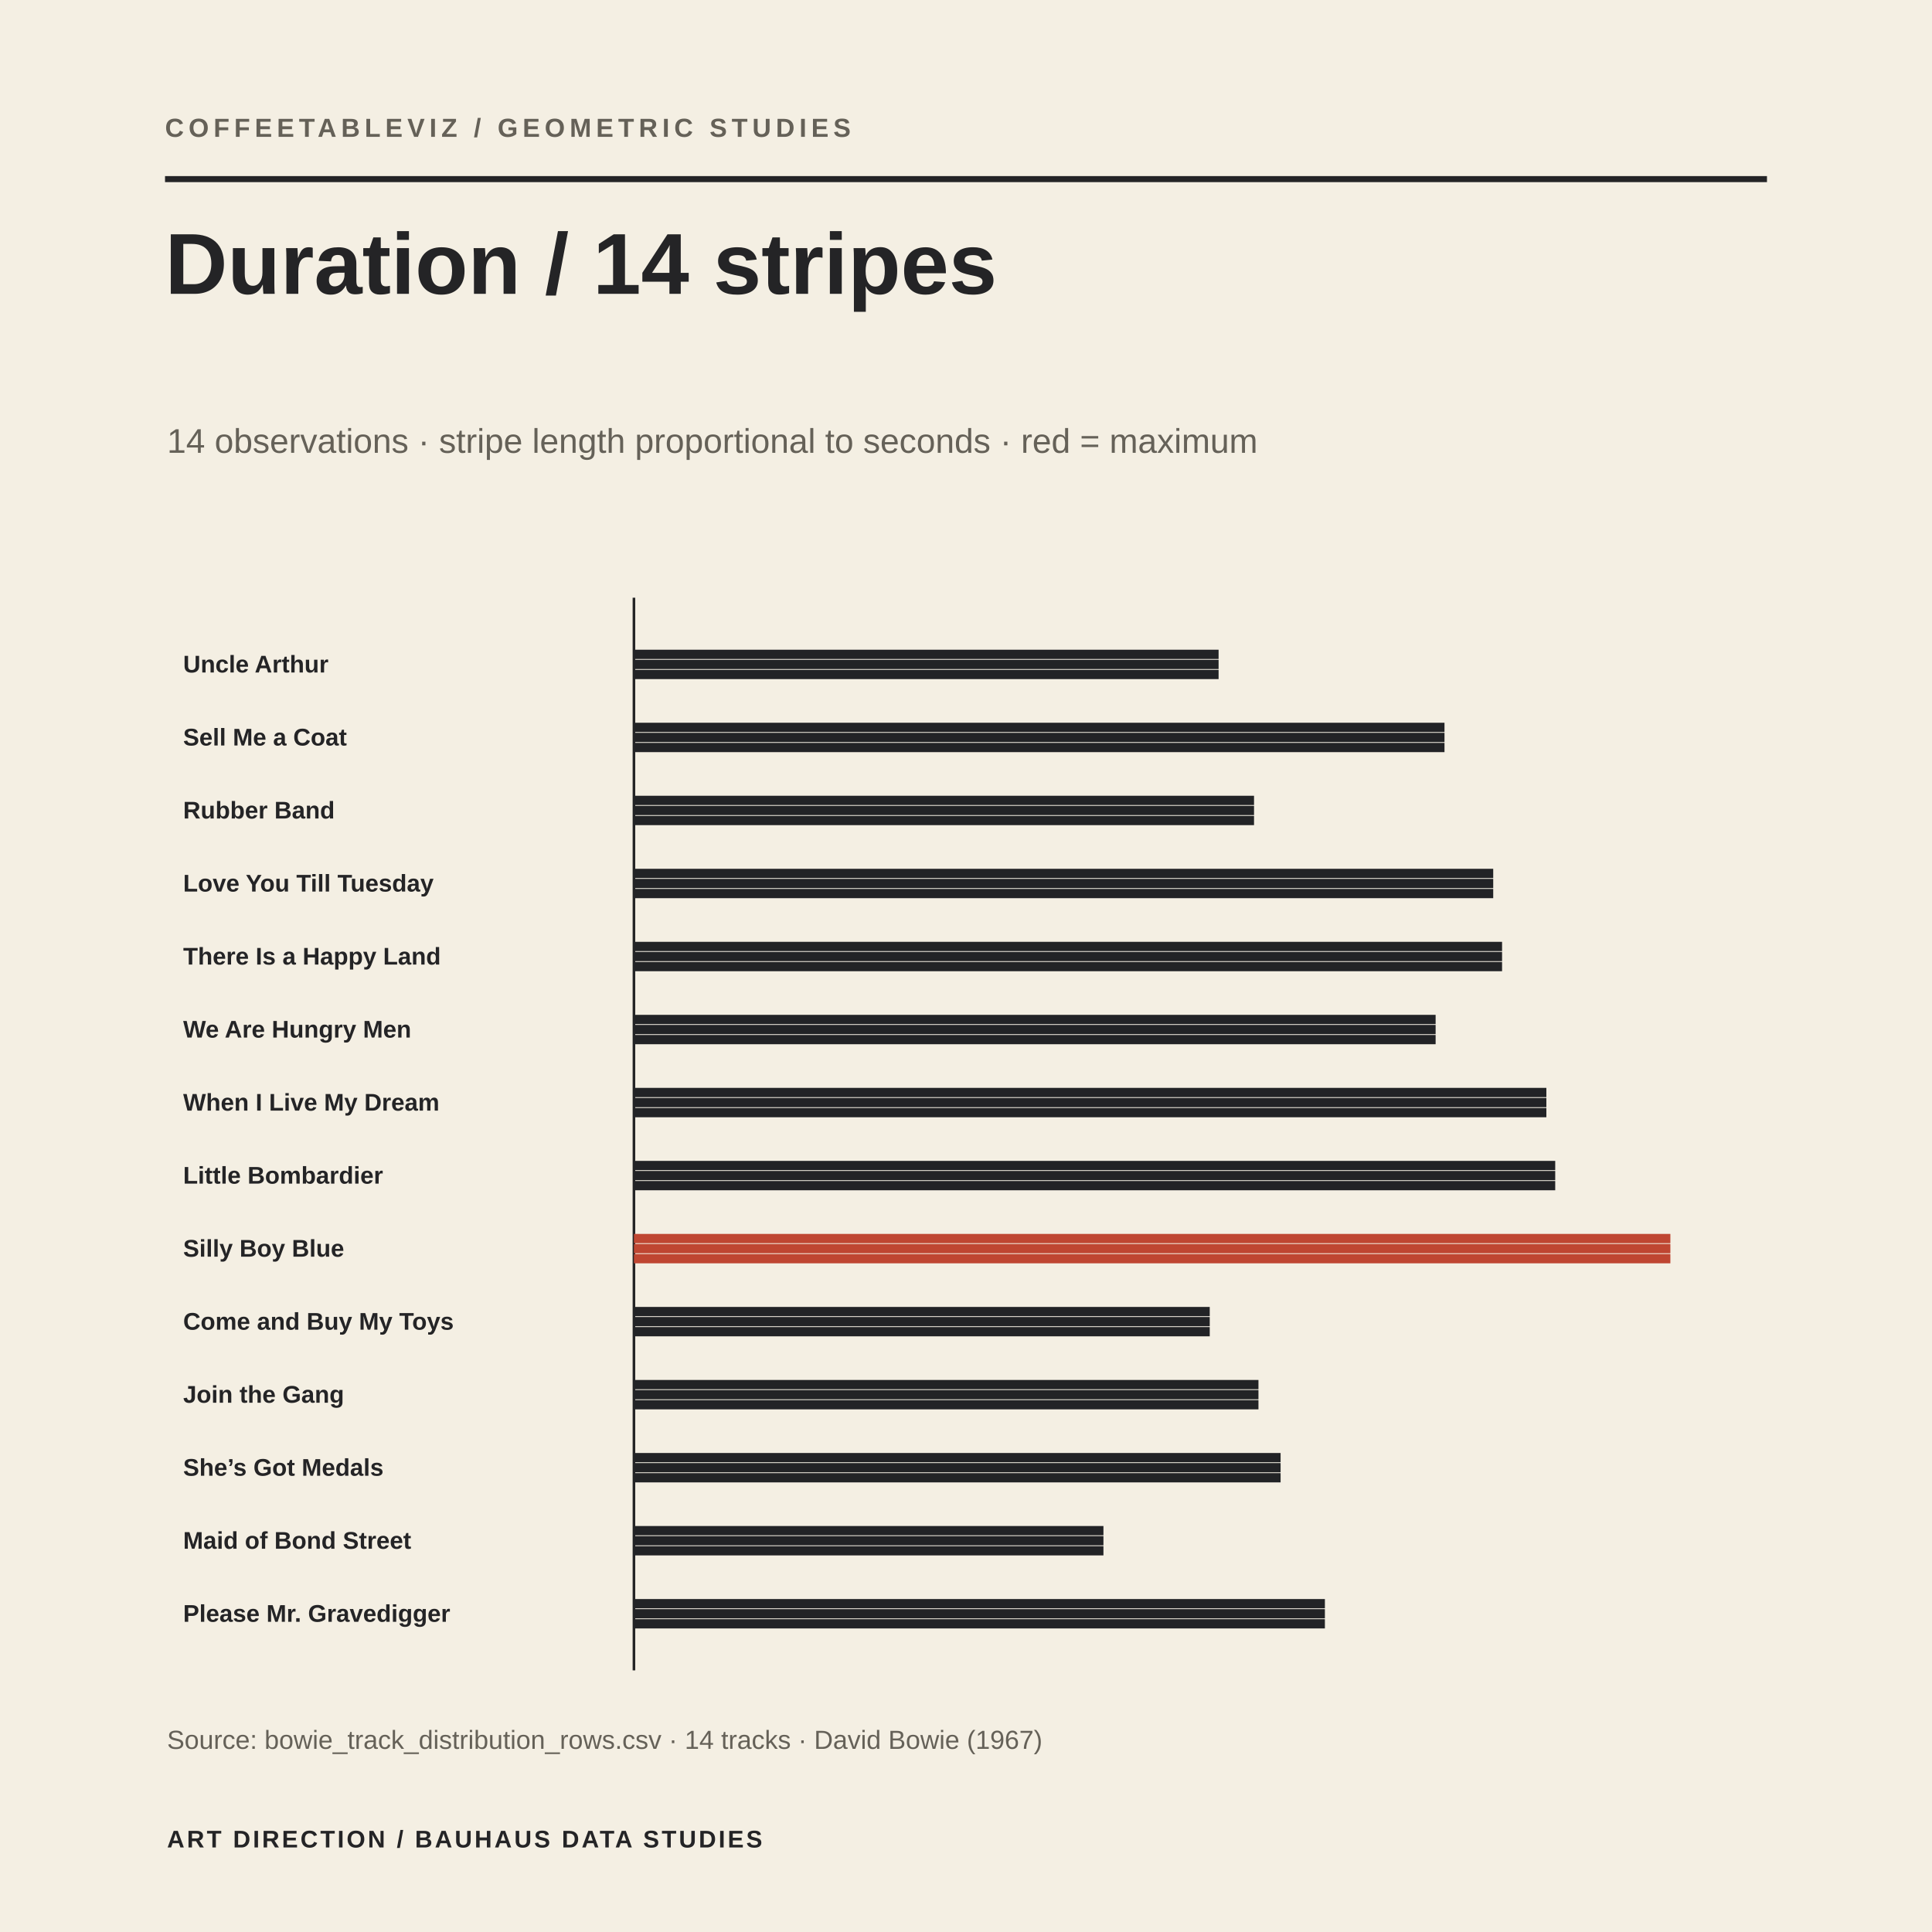
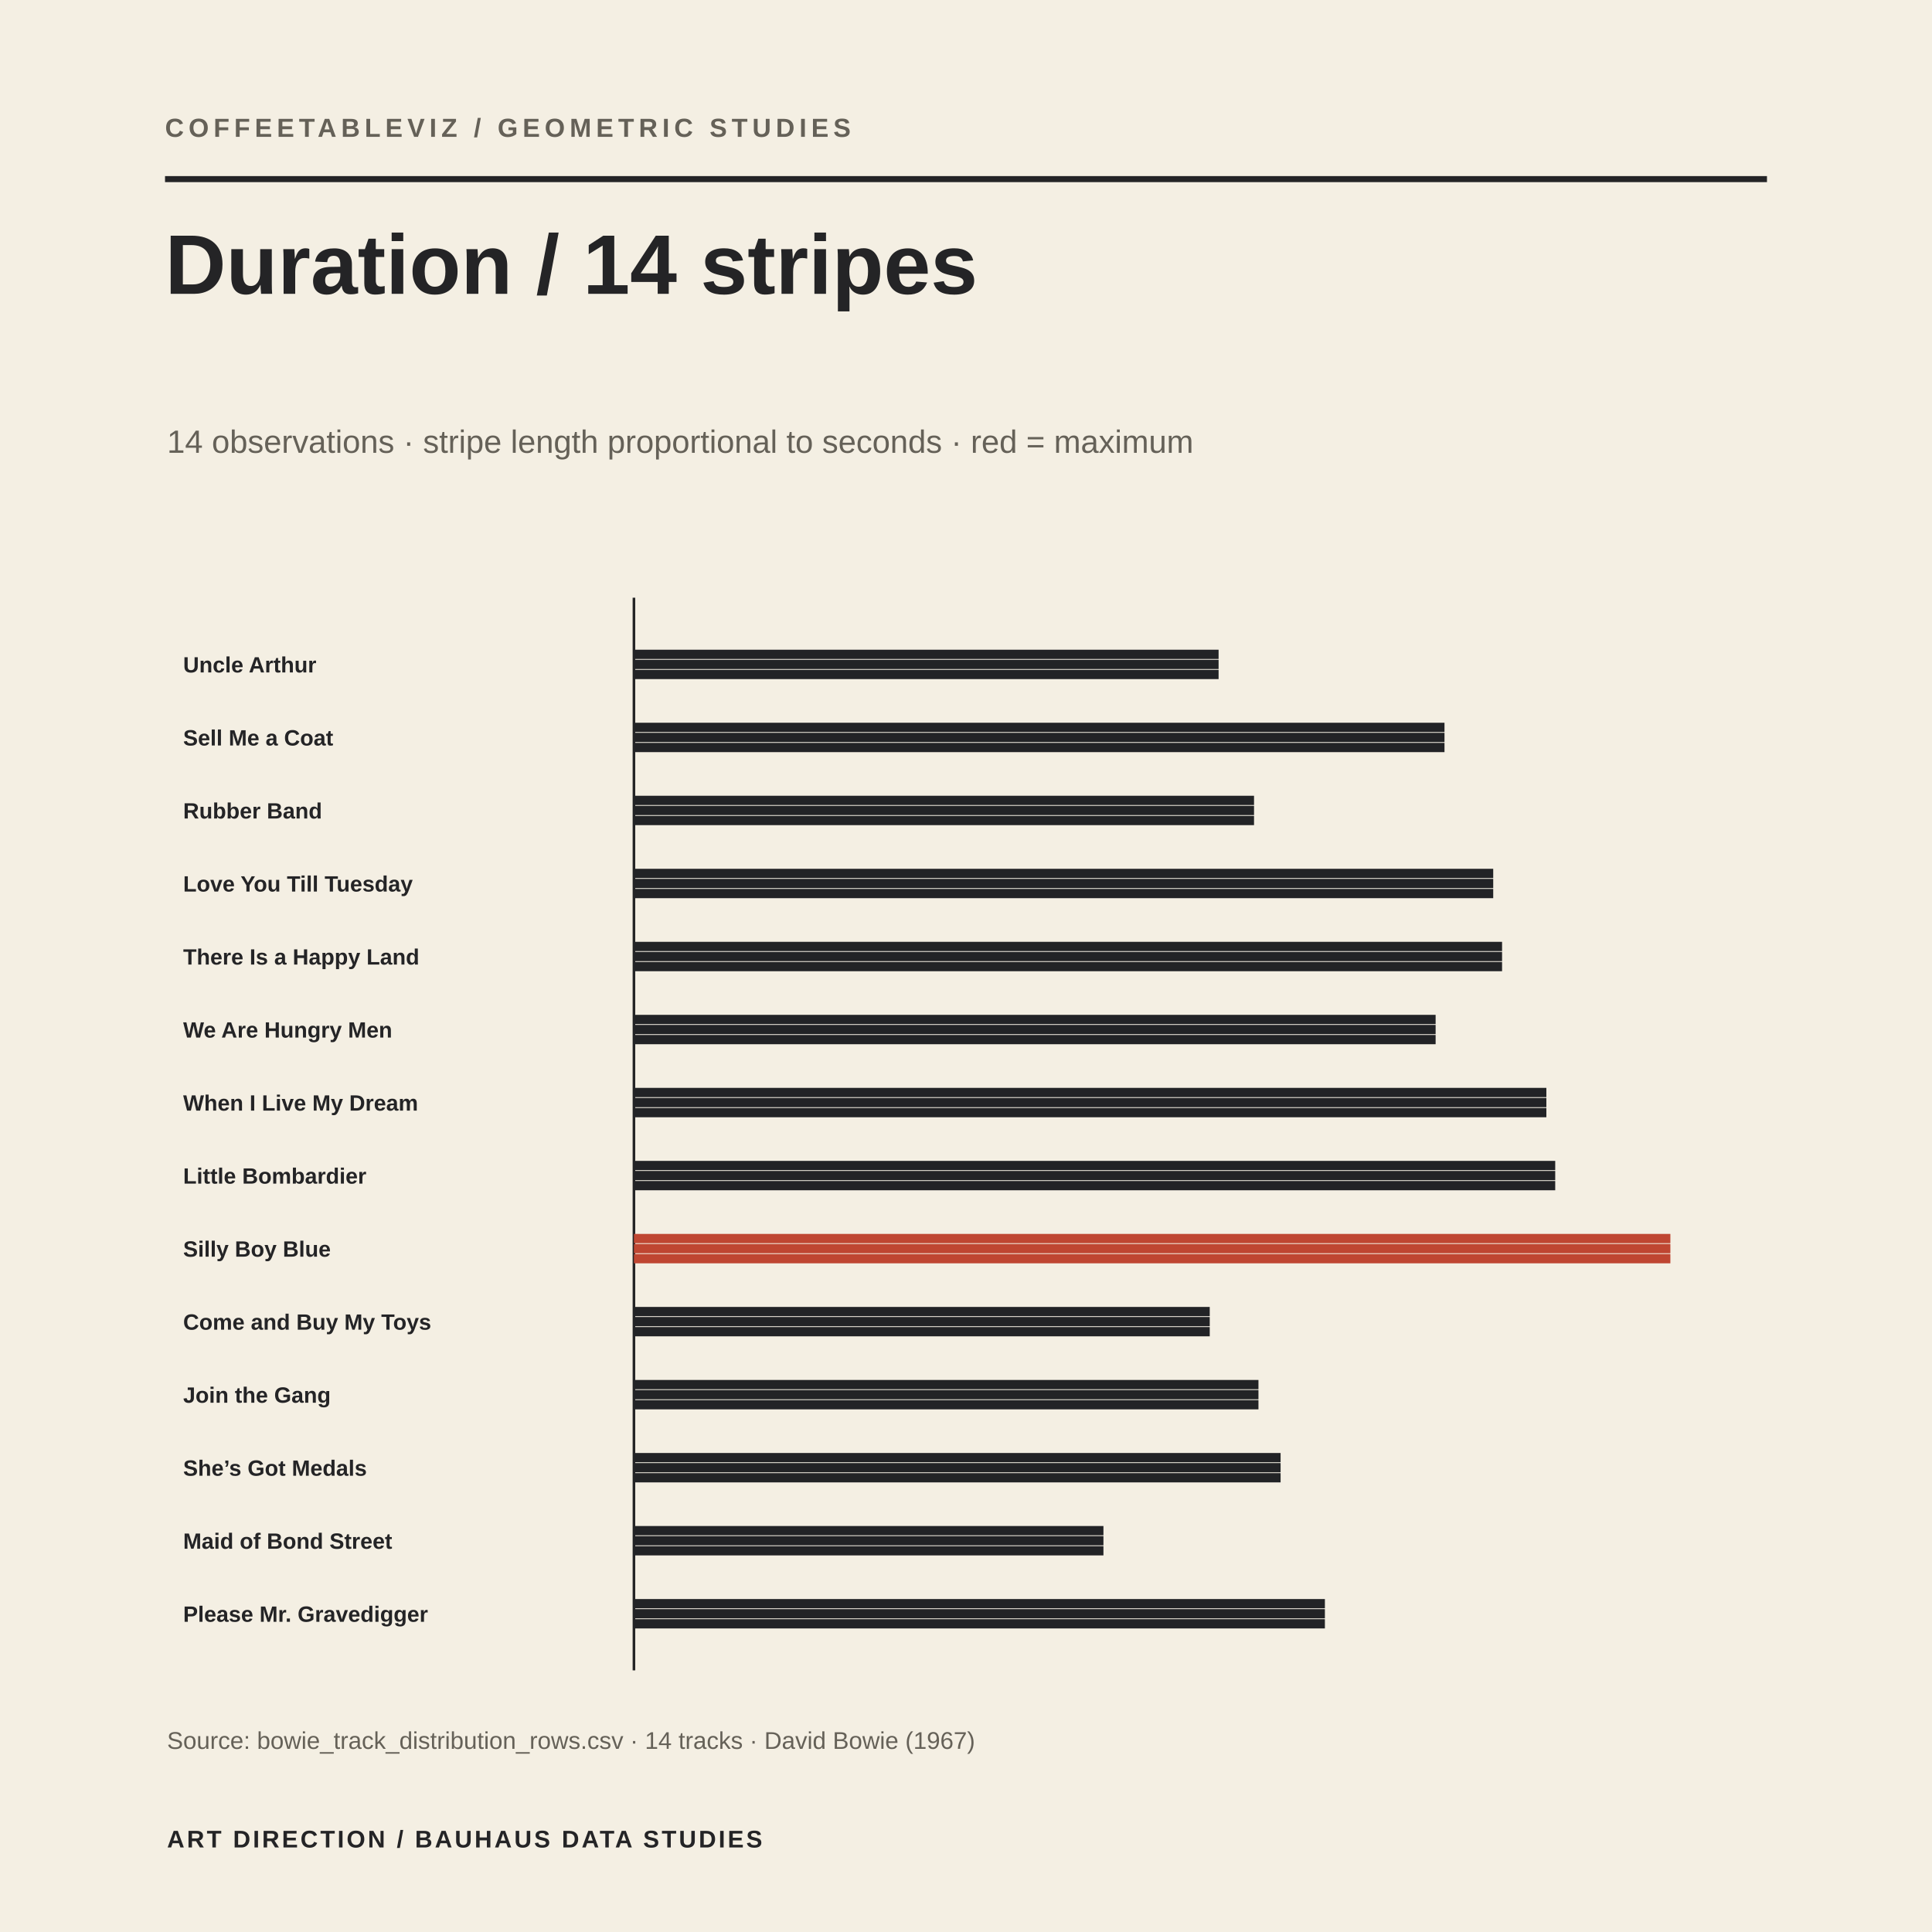
<svg xmlns="http://www.w3.org/2000/svg" viewBox="0 0 960 960" width="960" height="960">
  <rect width="960" height="960" fill="#f4efe3" />
  <text x="82" y="68" fill="#656158" font-family="Arial,sans-serif" font-weight="800" font-size="13" letter-spacing="2.3">COFFEETABLEVIZ / GEOMETRIC STUDIES</text>
  <path d="M82 89H878" stroke="#242426" stroke-width="3" />
-   <text x="82" y="146" fill="#242426" font-family="Arial,sans-serif" font-weight="800" font-size="43">Duration / 14 stripes</text>
-   <text x="83" y="225" fill="#656158" font-family="Arial,sans-serif" font-weight="500" font-size="17">14 observations · stripe length proportional to seconds · red = maximum</text>
-   <text x="83" y="869" fill="#656158" font-family="Arial,sans-serif" font-weight="500" font-size="13">Source: bowie_track_distribution_rows.csv · 14 tracks · David Bowie (1967)</text>
+   <text x="82" y="146" fill="#242426" font-family="Arial,sans-serif" font-weight="800" font-size="42">Duration / 14 stripes</text>
+   <text x="83" y="225" fill="#656158" font-family="Arial,sans-serif" font-weight="500" font-size="16">14 observations · stripe length proportional to seconds · red = maximum</text>
+   <text x="83" y="869" fill="#656158" font-family="Arial,sans-serif" font-weight="500" font-size="12">Source: bowie_track_distribution_rows.csv · 14 tracks · David Bowie (1967)</text>
  <text x="83" y="918" fill="#242426" font-family="Arial,sans-serif" font-weight="800" font-size="12" letter-spacing="1.2">ART DIRECTION / BAUHAUS DATA STUDIES</text>
  <path d="M315 297V830" stroke="#242426" stroke-width="1.3" />
-   <text x="91" y="334.143" fill="#242426" font-family="Arial,sans-serif" font-weight="700" font-size="12">Uncle Arthur</text>
+   <text x="91" y="334.143" fill="#242426" font-family="Arial,sans-serif" font-weight="700" font-size="11">Uncle Arthur</text>
  <rect x="315" y="322.84" width="290.51" height="4.6" fill="#222326" />
  <rect x="315" y="327.84" width="290.51" height="4.6" fill="#222326" />
  <rect x="315" y="332.84" width="290.51" height="4.6" fill="#222326" />
-   <text x="91" y="370.429" fill="#242426" font-family="Arial,sans-serif" font-weight="700" font-size="12">Sell Me a Coat</text>
+   <text x="91" y="370.429" fill="#242426" font-family="Arial,sans-serif" font-weight="700" font-size="11">Sell Me a Coat</text>
  <rect x="315" y="359.13" width="402.76" height="4.6" fill="#222326" />
  <rect x="315" y="364.13" width="402.76" height="4.6" fill="#222326" />
  <rect x="315" y="369.13" width="402.76" height="4.6" fill="#222326" />
-   <text x="91" y="406.714" fill="#242426" font-family="Arial,sans-serif" font-weight="700" font-size="12">Rubber Band</text>
+   <text x="91" y="406.714" fill="#242426" font-family="Arial,sans-serif" font-weight="700" font-size="11">Rubber Band</text>
  <rect x="315" y="395.41" width="308.12" height="4.6" fill="#222326" />
  <rect x="315" y="400.41" width="308.12" height="4.6" fill="#222326" />
  <rect x="315" y="405.41" width="308.12" height="4.6" fill="#222326" />
-   <text x="91" y="443" fill="#242426" font-family="Arial,sans-serif" font-weight="700" font-size="12">Love You Till Tuesday</text>
+   <text x="91" y="443" fill="#242426" font-family="Arial,sans-serif" font-weight="700" font-size="11">Love You Till Tuesday</text>
  <rect x="315" y="431.70" width="426.97" height="4.6" fill="#222326" />
  <rect x="315" y="436.70" width="426.97" height="4.6" fill="#222326" />
  <rect x="315" y="441.70" width="426.97" height="4.6" fill="#222326" />
-   <text x="91" y="479.286" fill="#242426" font-family="Arial,sans-serif" font-weight="700" font-size="12">There Is a Happy Land</text>
+   <text x="91" y="479.286" fill="#242426" font-family="Arial,sans-serif" font-weight="700" font-size="11">There Is a Happy Land</text>
  <rect x="315" y="467.99" width="431.37" height="4.6" fill="#222326" />
  <rect x="315" y="472.99" width="431.37" height="4.6" fill="#222326" />
  <rect x="315" y="477.99" width="431.37" height="4.6" fill="#222326" />
-   <text x="91" y="515.571" fill="#242426" font-family="Arial,sans-serif" font-weight="700" font-size="12">We Are Hungry Men</text>
+   <text x="91" y="515.571" fill="#242426" font-family="Arial,sans-serif" font-weight="700" font-size="11">We Are Hungry Men</text>
  <rect x="315" y="504.27" width="398.35" height="4.6" fill="#222326" />
  <rect x="315" y="509.27" width="398.35" height="4.6" fill="#222326" />
  <rect x="315" y="514.27" width="398.35" height="4.6" fill="#222326" />
-   <text x="91" y="551.857" fill="#242426" font-family="Arial,sans-serif" font-weight="700" font-size="12">When I Live My Dream</text>
+   <text x="91" y="551.857" fill="#242426" font-family="Arial,sans-serif" font-weight="700" font-size="11">When I Live My Dream</text>
  <rect x="315" y="540.56" width="453.38" height="4.6" fill="#222326" />
  <rect x="315" y="545.56" width="453.38" height="4.6" fill="#222326" />
  <rect x="315" y="550.56" width="453.38" height="4.6" fill="#222326" />
-   <text x="91" y="588.143" fill="#242426" font-family="Arial,sans-serif" font-weight="700" font-size="12">Little Bombardier</text>
+   <text x="91" y="588.143" fill="#242426" font-family="Arial,sans-serif" font-weight="700" font-size="11">Little Bombardier</text>
  <rect x="315" y="576.84" width="457.78" height="4.6" fill="#222326" />
  <rect x="315" y="581.84" width="457.78" height="4.6" fill="#222326" />
  <rect x="315" y="586.84" width="457.78" height="4.6" fill="#222326" />
-   <text x="91" y="624.429" fill="#242426" font-family="Arial,sans-serif" font-weight="700" font-size="12">Silly Boy Blue</text>
+   <text x="91" y="624.429" fill="#242426" font-family="Arial,sans-serif" font-weight="700" font-size="11">Silly Boy Blue</text>
  <rect x="315" y="613.13" width="515.00" height="4.6" fill="#bf4632" />
  <rect x="315" y="618.13" width="515.00" height="4.6" fill="#bf4632" />
  <rect x="315" y="623.13" width="515.00" height="4.6" fill="#bf4632" />
-   <text x="91" y="660.714" fill="#242426" font-family="Arial,sans-serif" font-weight="700" font-size="12">Come and Buy My Toys</text>
+   <text x="91" y="660.714" fill="#242426" font-family="Arial,sans-serif" font-weight="700" font-size="11">Come and Buy My Toys</text>
  <rect x="315" y="649.41" width="286.11" height="4.6" fill="#222326" />
  <rect x="315" y="654.41" width="286.11" height="4.6" fill="#222326" />
  <rect x="315" y="659.41" width="286.11" height="4.6" fill="#222326" />
-   <text x="91" y="697" fill="#242426" font-family="Arial,sans-serif" font-weight="700" font-size="12">Join the Gang</text>
+   <text x="91" y="697" fill="#242426" font-family="Arial,sans-serif" font-weight="700" font-size="11">Join the Gang</text>
  <rect x="315" y="685.70" width="310.32" height="4.6" fill="#222326" />
  <rect x="315" y="690.70" width="310.32" height="4.6" fill="#222326" />
  <rect x="315" y="695.70" width="310.32" height="4.6" fill="#222326" />
-   <text x="91" y="733.286" fill="#242426" font-family="Arial,sans-serif" font-weight="700" font-size="12">She’s Got Medals</text>
+   <text x="91" y="733.286" fill="#242426" font-family="Arial,sans-serif" font-weight="700" font-size="11">She’s Got Medals</text>
  <rect x="315" y="721.99" width="321.32" height="4.6" fill="#222326" />
  <rect x="315" y="726.99" width="321.32" height="4.6" fill="#222326" />
  <rect x="315" y="731.99" width="321.32" height="4.6" fill="#222326" />
-   <text x="91" y="769.571" fill="#242426" font-family="Arial,sans-serif" font-weight="700" font-size="12">Maid of Bond Street</text>
+   <text x="91" y="769.571" fill="#242426" font-family="Arial,sans-serif" font-weight="700" font-size="11">Maid of Bond Street</text>
  <rect x="315" y="758.27" width="233.29" height="4.6" fill="#222326" />
  <rect x="315" y="763.27" width="233.29" height="4.6" fill="#222326" />
  <rect x="315" y="768.27" width="233.29" height="4.6" fill="#222326" />
-   <text x="91" y="805.857" fill="#242426" font-family="Arial,sans-serif" font-weight="700" font-size="12">Please Mr. Gravedigger</text>
+   <text x="91" y="805.857" fill="#242426" font-family="Arial,sans-serif" font-weight="700" font-size="11">Please Mr. Gravedigger</text>
  <rect x="315" y="794.56" width="343.33" height="4.6" fill="#222326" />
  <rect x="315" y="799.56" width="343.33" height="4.6" fill="#222326" />
  <rect x="315" y="804.56" width="343.33" height="4.6" fill="#222326" />
</svg>
